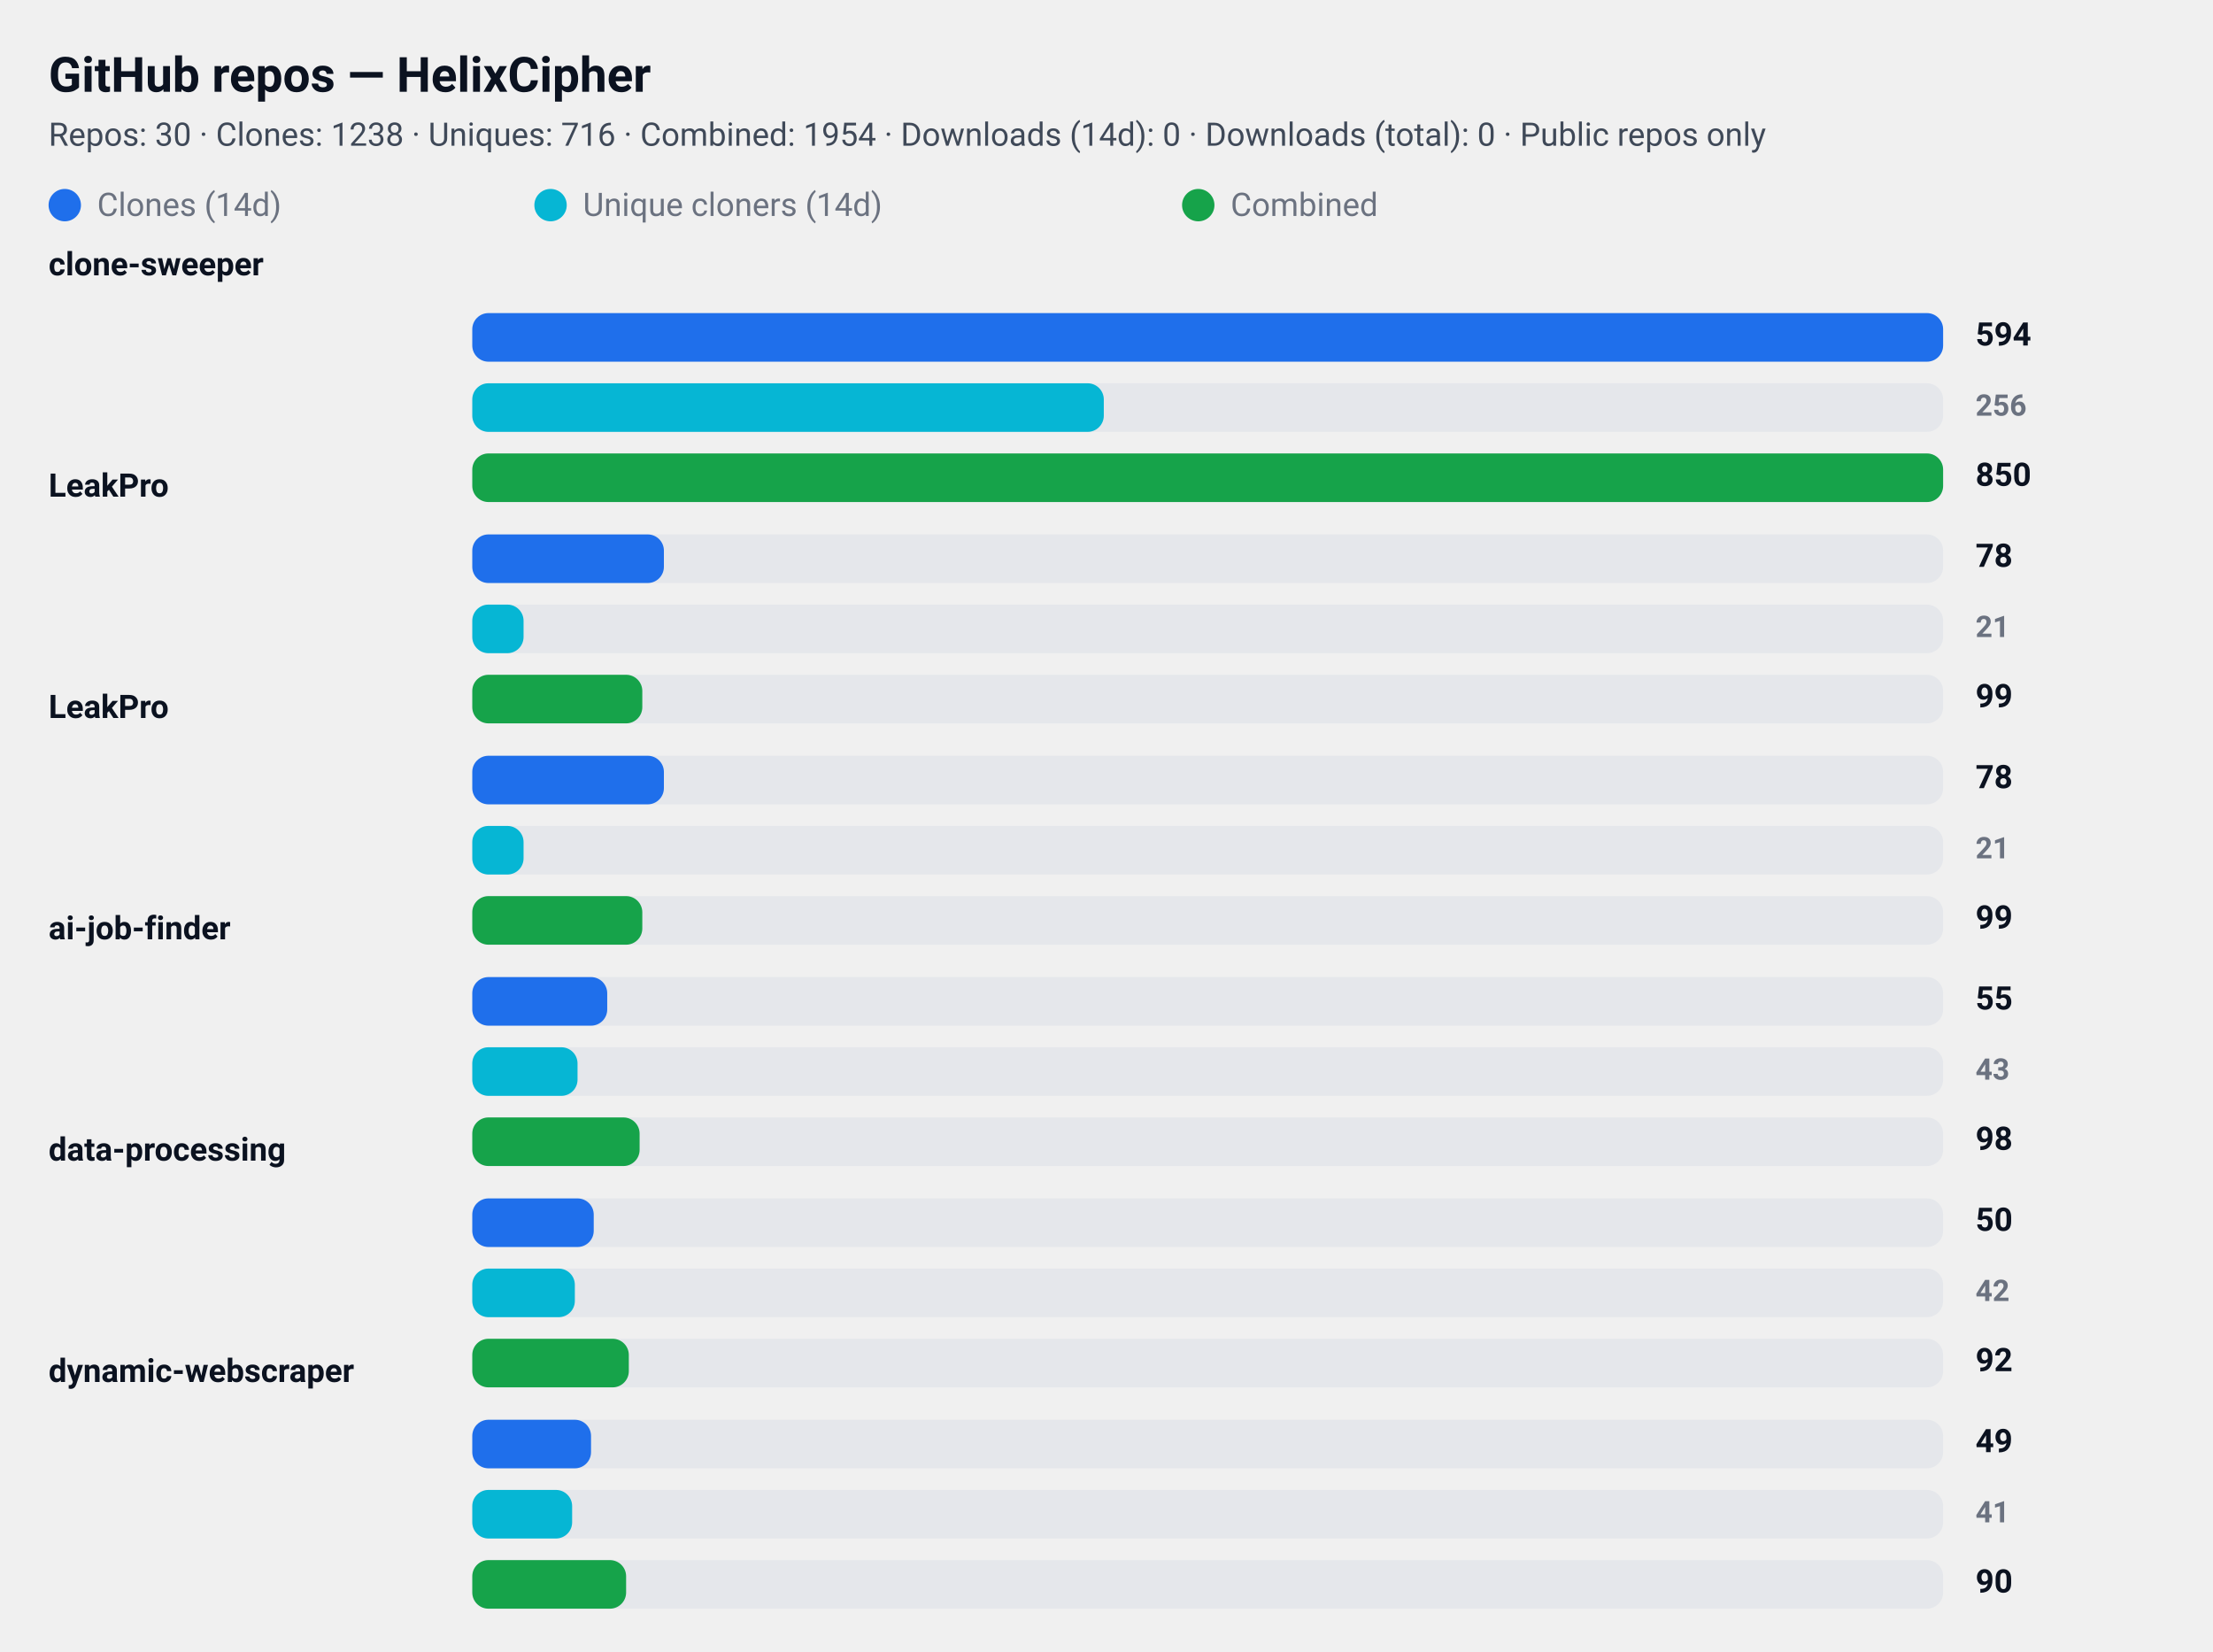
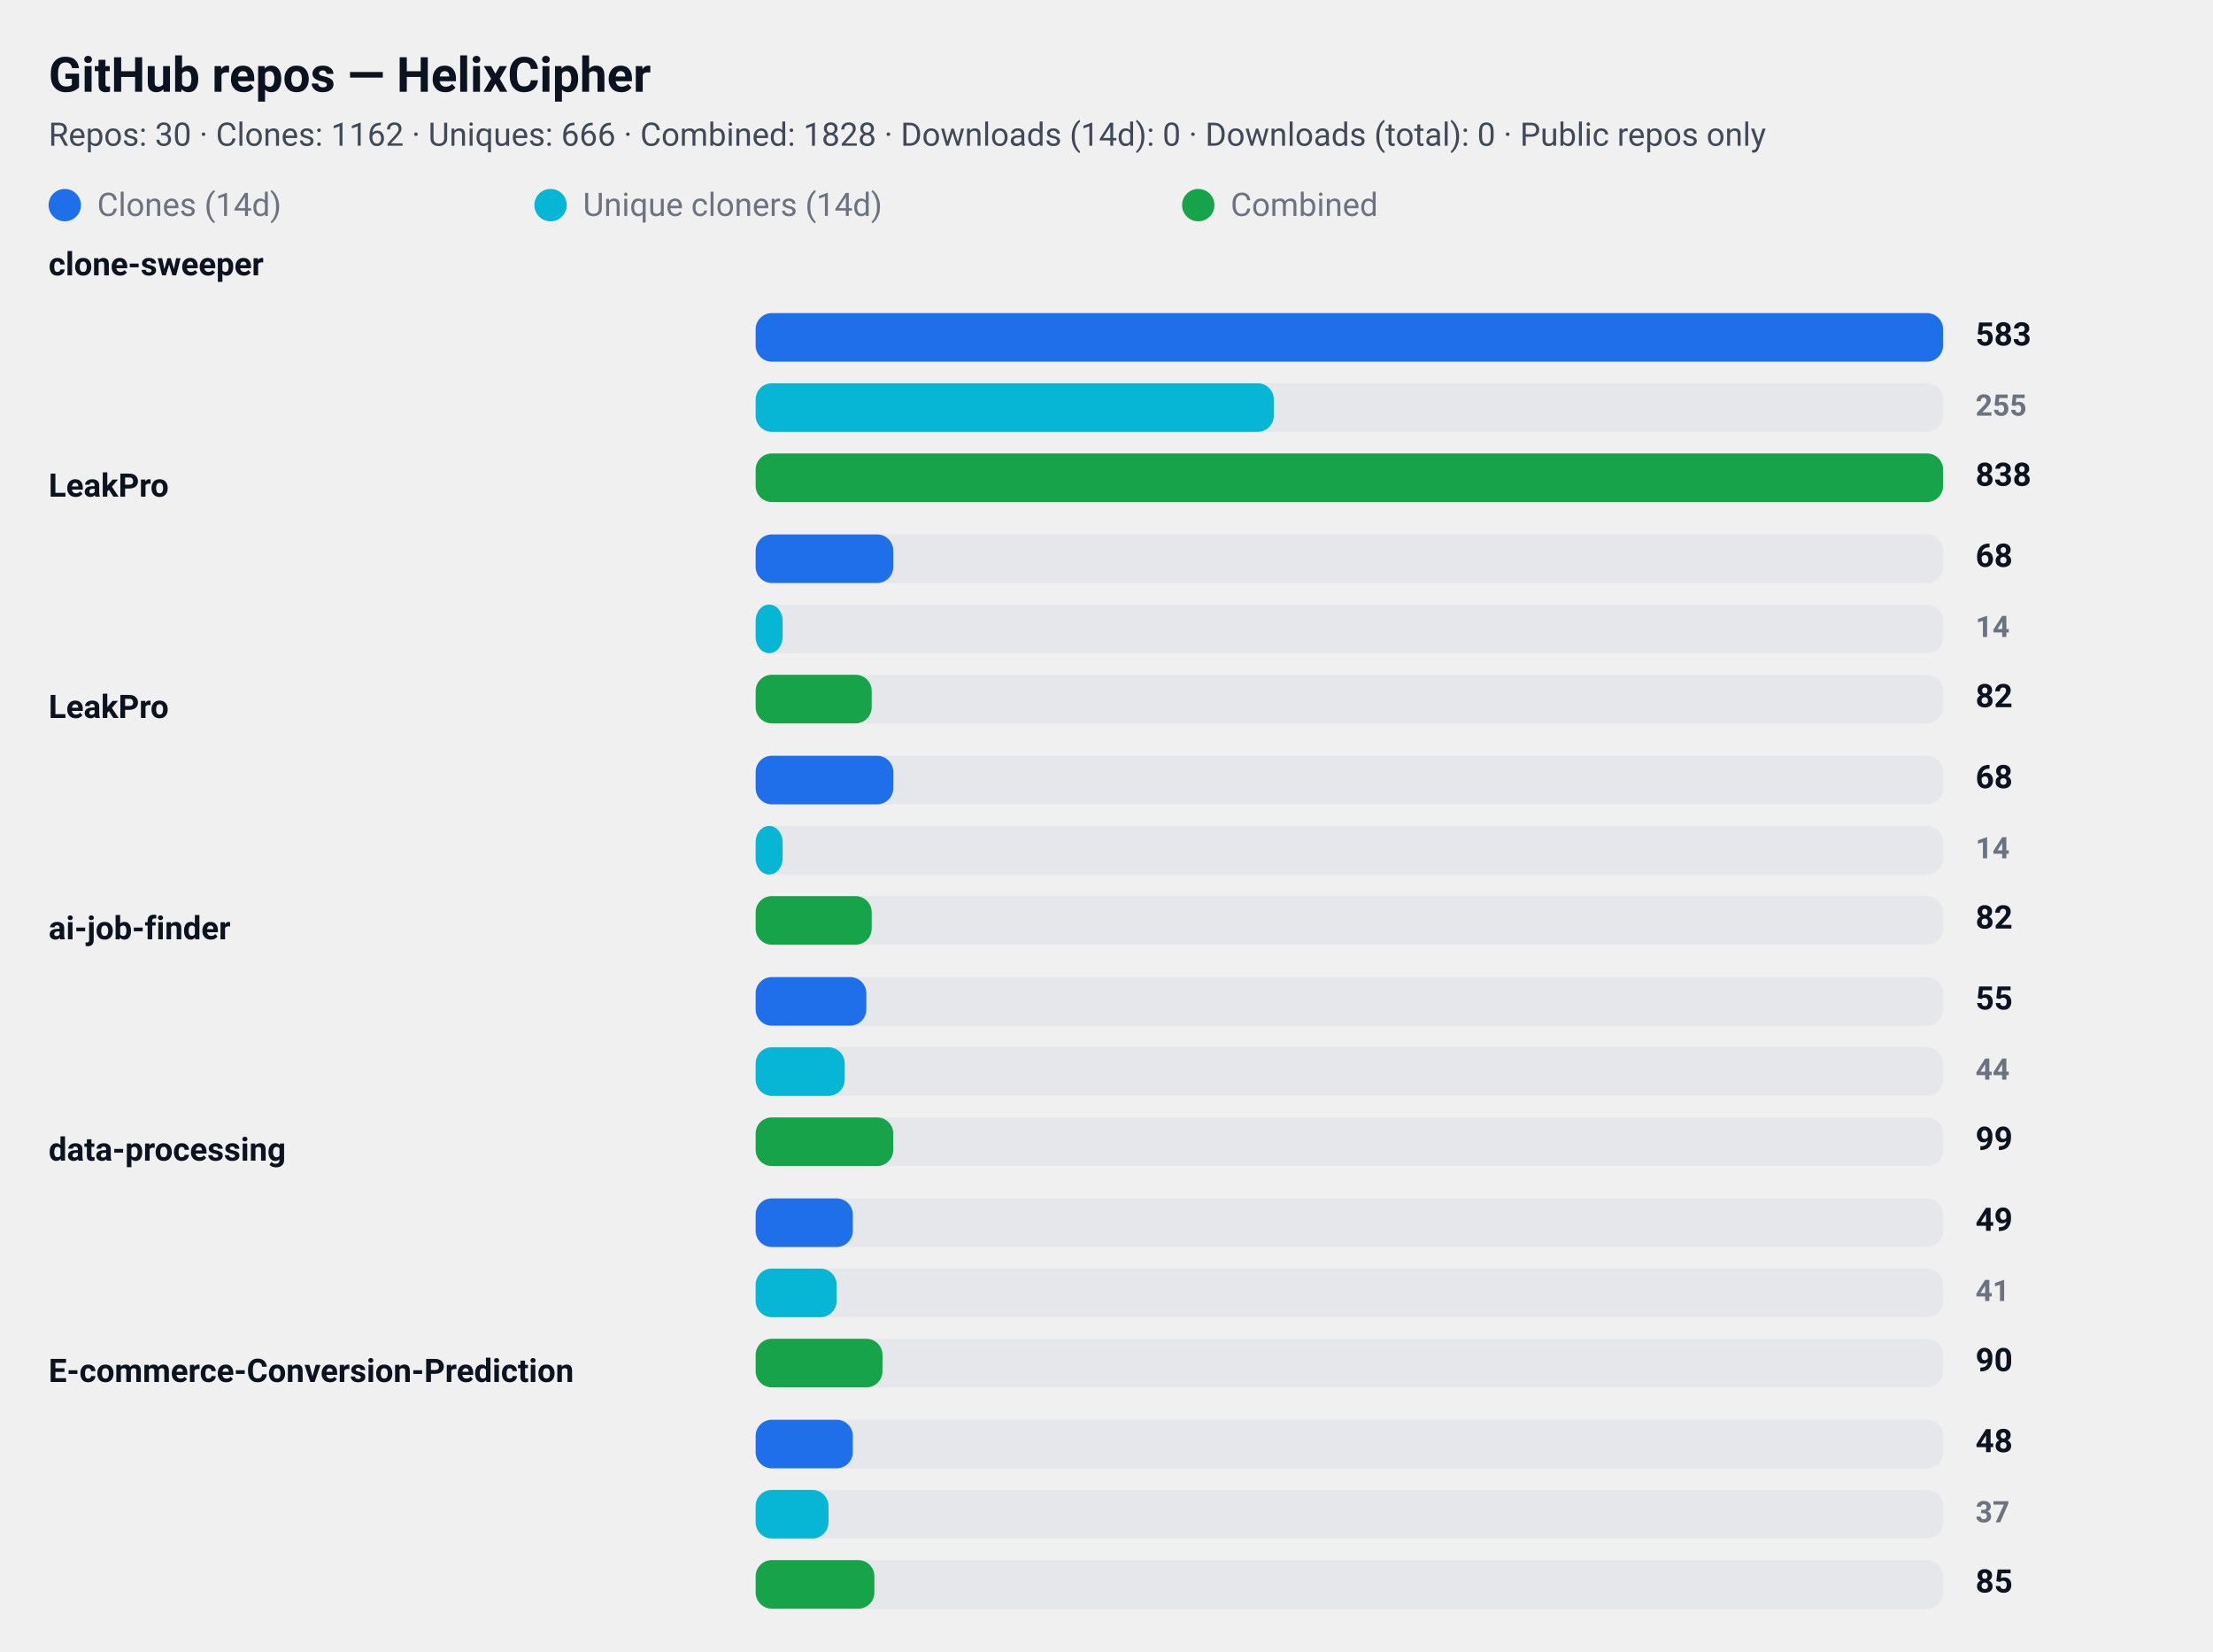
<svg xmlns="http://www.w3.org/2000/svg" width="820" height="612" viewBox="0 0 820 612" role="img" aria-label="GitHub repository clone statistics">
  <style>
  .card  { font-family: "Segoe UI", Roboto, "Helvetica Neue", Arial, sans-serif; }
  .title { font-weight: 700; font-size: 18px; fill: #0b1220; }
  .meta  { font-weight: 400; font-size: 12px; fill: #374151; opacity: 0.95; }
  .label { font-weight: 600; font-size: 12px; fill: #0b1220; }
  .count { font-weight: 700; font-size: 12px; fill: #0b1220; text-anchor: start; }
  .count-small { font-weight: 600; font-size: 11px; fill:#6b7280; text-anchor: start; }
  .muted { font-size:12px; fill:#6b7280; }

  .bar-clone { fill: #1f6feb; rx:6; }
  .bar-uniq  { fill: #06b6d4; rx:6; }
  .bar-comb  { fill: #16a34a; rx:6; }

  .bar-bg { fill: #e5e7eb; rx:6; }
  @media (prefers-color-scheme: dark) {
    .title, .meta, .label, .count, .count-small, .muted { fill: #ffffff; }
    .meta, .count-small { opacity: 0.9; }
  }
</style>
  <rect x="0" y="0" width="820" height="612" rx="12" fill="transparent" />
  <text x="18" y="34" class="title card">GitHub repos — HelixCipher</text>
-   <text x="18" y="54" class="meta card">Repos: 30 · Clones: 1238 · Uniques: 716 · Combined: 1954 · Downloads (14d): 0 · Downloads (total): 0 · Public repos only</text>
+   <text x="18" y="54" class="meta card">Repos: 30 · Clones: 1162 · Uniques: 666 · Combined: 1828 · Downloads (14d): 0 · Downloads (total): 0 · Public repos only</text>
  <g id="legend">
    <rect x="18" y="70" width="12" height="12" class="bar-clone" />
    <text x="36" y="80" class="muted card">Clones (14d)</text>
    <rect x="198" y="70" width="12" height="12" class="bar-uniq" />
    <text x="216" y="80" class="muted card">Unique cloners (14d)</text>
    <rect x="438" y="70" width="12" height="12" class="bar-comb" />
    <text x="456" y="80" class="muted card">Combined</text>
  </g>
  <text x="18" y="102" class="label card">clone-sweeper</text>
-   <rect x="175" y="116" width="545" height="18" class="bar-bg" />
-   <rect x="175" y="116" width="545" height="18" class="bar-clone" />
-   <text x="732" y="128" class="count card">594</text>
-   <rect x="175" y="142" width="545" height="18" class="bar-bg" />
-   <rect x="175" y="142" width="234" height="18" class="bar-uniq" />
-   <text x="732" y="154" class="count-small card">256</text>
-   <rect x="175" y="168" width="545" height="18" class="bar-bg" />
-   <rect x="175" y="168" width="545" height="18" class="bar-comb" />
-   <text x="732" y="180" class="count card">850</text>
+   <rect x="280" y="116" width="440" height="18" class="bar-bg" />
+   <rect x="280" y="116" width="440" height="18" class="bar-clone" />
+   <text x="732" y="128" class="count card">583</text>
+   <rect x="280" y="142" width="440" height="18" class="bar-bg" />
+   <rect x="280" y="142" width="192" height="18" class="bar-uniq" />
+   <text x="732" y="154" class="count-small card">255</text>
+   <rect x="280" y="168" width="440" height="18" class="bar-bg" />
+   <rect x="280" y="168" width="440" height="18" class="bar-comb" />
+   <text x="732" y="180" class="count card">838</text>
  <text x="18" y="184" class="label card">LeakPro</text>
-   <rect x="175" y="198" width="545" height="18" class="bar-bg" />
-   <rect x="175" y="198" width="71" height="18" class="bar-clone" />
-   <text x="732" y="210" class="count card">78</text>
-   <rect x="175" y="224" width="545" height="18" class="bar-bg" />
-   <rect x="175" y="224" width="19" height="18" class="bar-uniq" />
-   <text x="732" y="236" class="count-small card">21</text>
-   <rect x="175" y="250" width="545" height="18" class="bar-bg" />
-   <rect x="175" y="250" width="63" height="18" class="bar-comb" />
-   <text x="732" y="262" class="count card">99</text>
+   <rect x="280" y="198" width="440" height="18" class="bar-bg" />
+   <rect x="280" y="198" width="51" height="18" class="bar-clone" />
+   <text x="732" y="210" class="count card">68</text>
+   <rect x="280" y="224" width="440" height="18" class="bar-bg" />
+   <rect x="280" y="224" width="10" height="18" class="bar-uniq" />
+   <text x="732" y="236" class="count-small card">14</text>
+   <rect x="280" y="250" width="440" height="18" class="bar-bg" />
+   <rect x="280" y="250" width="43" height="18" class="bar-comb" />
+   <text x="732" y="262" class="count card">82</text>
  <text x="18" y="266" class="label card">LeakPro</text>
-   <rect x="175" y="280" width="545" height="18" class="bar-bg" />
-   <rect x="175" y="280" width="71" height="18" class="bar-clone" />
-   <text x="732" y="292" class="count card">78</text>
-   <rect x="175" y="306" width="545" height="18" class="bar-bg" />
-   <rect x="175" y="306" width="19" height="18" class="bar-uniq" />
-   <text x="732" y="318" class="count-small card">21</text>
-   <rect x="175" y="332" width="545" height="18" class="bar-bg" />
-   <rect x="175" y="332" width="63" height="18" class="bar-comb" />
-   <text x="732" y="344" class="count card">99</text>
+   <rect x="280" y="280" width="440" height="18" class="bar-bg" />
+   <rect x="280" y="280" width="51" height="18" class="bar-clone" />
+   <text x="732" y="292" class="count card">68</text>
+   <rect x="280" y="306" width="440" height="18" class="bar-bg" />
+   <rect x="280" y="306" width="10" height="18" class="bar-uniq" />
+   <text x="732" y="318" class="count-small card">14</text>
+   <rect x="280" y="332" width="440" height="18" class="bar-bg" />
+   <rect x="280" y="332" width="43" height="18" class="bar-comb" />
+   <text x="732" y="344" class="count card">82</text>
  <text x="18" y="348" class="label card">ai-job-finder</text>
-   <rect x="175" y="362" width="545" height="18" class="bar-bg" />
-   <rect x="175" y="362" width="50" height="18" class="bar-clone" />
+   <rect x="280" y="362" width="440" height="18" class="bar-bg" />
+   <rect x="280" y="362" width="41" height="18" class="bar-clone" />
  <text x="732" y="374" class="count card">55</text>
-   <rect x="175" y="388" width="545" height="18" class="bar-bg" />
-   <rect x="175" y="388" width="39" height="18" class="bar-uniq" />
-   <text x="732" y="400" class="count-small card">43</text>
-   <rect x="175" y="414" width="545" height="18" class="bar-bg" />
-   <rect x="175" y="414" width="62" height="18" class="bar-comb" />
-   <text x="732" y="426" class="count card">98</text>
+   <rect x="280" y="388" width="440" height="18" class="bar-bg" />
+   <rect x="280" y="388" width="33" height="18" class="bar-uniq" />
+   <text x="732" y="400" class="count-small card">44</text>
+   <rect x="280" y="414" width="440" height="18" class="bar-bg" />
+   <rect x="280" y="414" width="51" height="18" class="bar-comb" />
+   <text x="732" y="426" class="count card">99</text>
  <text x="18" y="430" class="label card">data-processing</text>
-   <rect x="175" y="444" width="545" height="18" class="bar-bg" />
-   <rect x="175" y="444" width="45" height="18" class="bar-clone" />
-   <text x="732" y="456" class="count card">50</text>
-   <rect x="175" y="470" width="545" height="18" class="bar-bg" />
-   <rect x="175" y="470" width="38" height="18" class="bar-uniq" />
-   <text x="732" y="482" class="count-small card">42</text>
-   <rect x="175" y="496" width="545" height="18" class="bar-bg" />
-   <rect x="175" y="496" width="58" height="18" class="bar-comb" />
-   <text x="732" y="508" class="count card">92</text>
-   <text x="18" y="512" class="label card">dynamic-webscraper</text>
-   <rect x="175" y="526" width="545" height="18" class="bar-bg" />
-   <rect x="175" y="526" width="44" height="18" class="bar-clone" />
-   <text x="732" y="538" class="count card">49</text>
-   <rect x="175" y="552" width="545" height="18" class="bar-bg" />
-   <rect x="175" y="552" width="37" height="18" class="bar-uniq" />
-   <text x="732" y="564" class="count-small card">41</text>
-   <rect x="175" y="578" width="545" height="18" class="bar-bg" />
-   <rect x="175" y="578" width="57" height="18" class="bar-comb" />
-   <text x="732" y="590" class="count card">90</text>
+   <rect x="280" y="444" width="440" height="18" class="bar-bg" />
+   <rect x="280" y="444" width="36" height="18" class="bar-clone" />
+   <text x="732" y="456" class="count card">49</text>
+   <rect x="280" y="470" width="440" height="18" class="bar-bg" />
+   <rect x="280" y="470" width="30" height="18" class="bar-uniq" />
+   <text x="732" y="482" class="count-small card">41</text>
+   <rect x="280" y="496" width="440" height="18" class="bar-bg" />
+   <rect x="280" y="496" width="47" height="18" class="bar-comb" />
+   <text x="732" y="508" class="count card">90</text>
+   <text x="18" y="512" class="label card">E-commerce-Conversion-Prediction</text>
+   <rect x="280" y="526" width="440" height="18" class="bar-bg" />
+   <rect x="280" y="526" width="36" height="18" class="bar-clone" />
+   <text x="732" y="538" class="count card">48</text>
+   <rect x="280" y="552" width="440" height="18" class="bar-bg" />
+   <rect x="280" y="552" width="27" height="18" class="bar-uniq" />
+   <text x="732" y="564" class="count-small card">37</text>
+   <rect x="280" y="578" width="440" height="18" class="bar-bg" />
+   <rect x="280" y="578" width="44" height="18" class="bar-comb" />
+   <text x="732" y="590" class="count card">85</text>
</svg>
